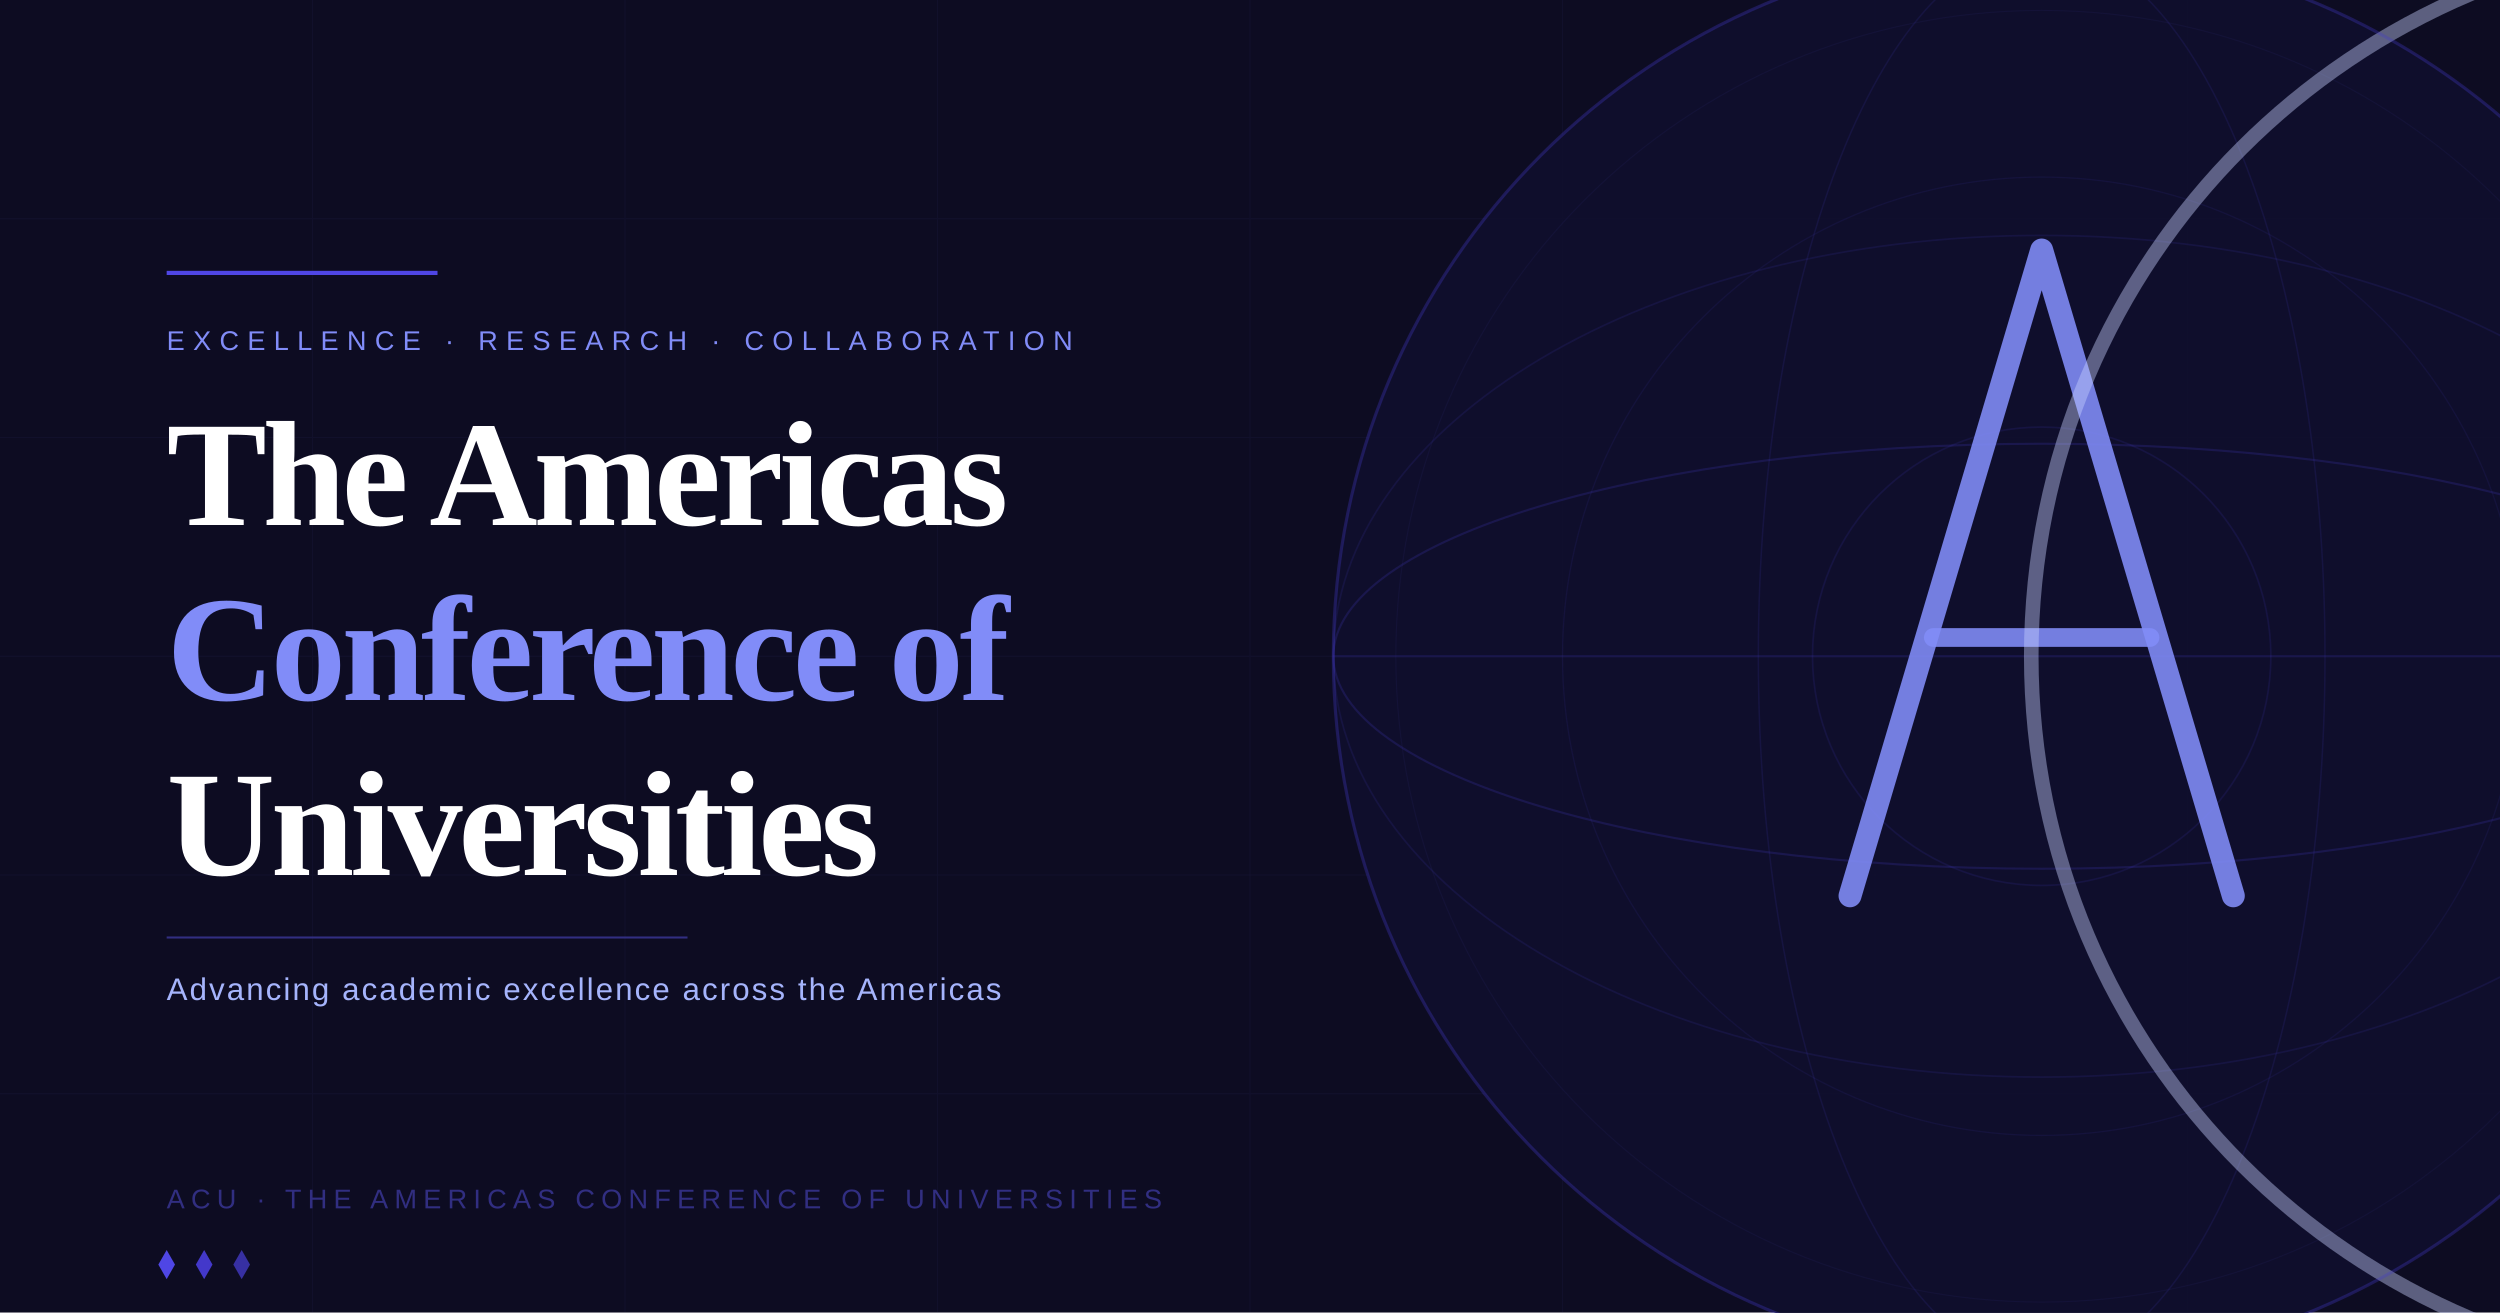
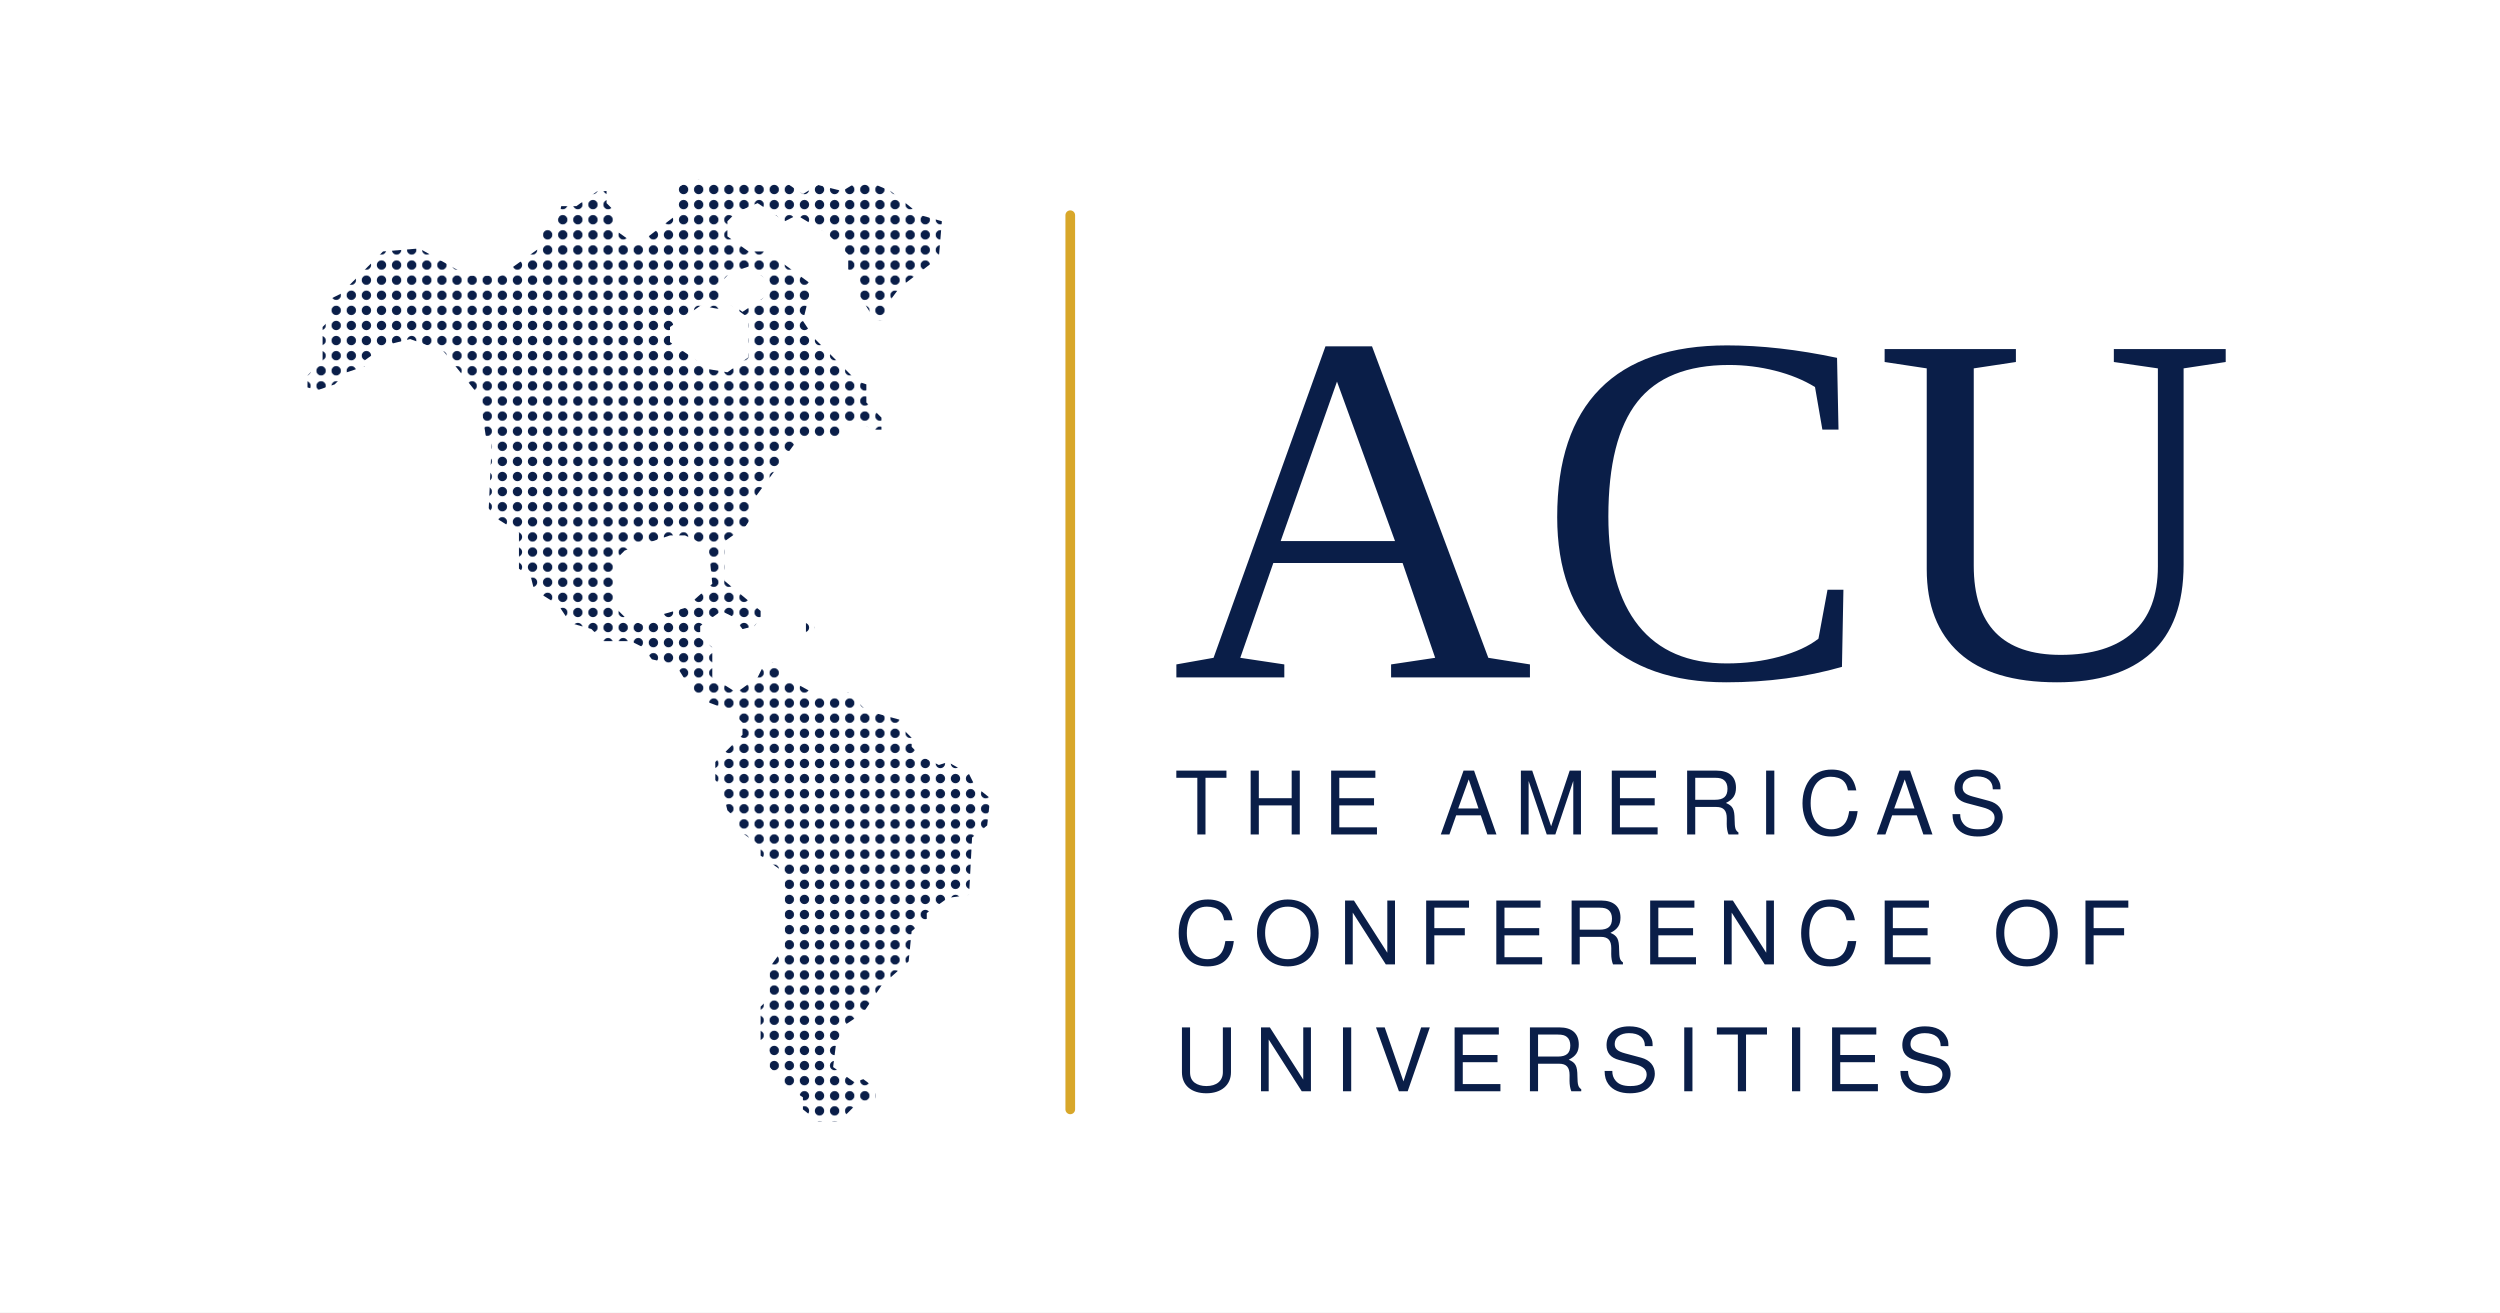
- <svg xmlns="http://www.w3.org/2000/svg" width="1200" height="630" viewBox="0 0 1200 630">
-   <path fill="#0d0c22" d="M0 0h1200v630H0z" />
-   <path fill="none" stroke="#6366f1" stroke-width=".5" d="M150 0v630M300 0v630M450 0v630M600 0v630M750 0v630M900 0v630M1050 0v630M0 105h1200M0 210h1200M0 315h1200M0 420h1200M0 525h1200" opacity=".05" />
-   <circle cx="980" cy="315" r="340" fill="#0f0e2e" opacity=".9" />
-   <ellipse cx="980" cy="315" fill="none" stroke="#3730a3" stroke-width="1" opacity=".28" rx="340" ry="102" />
-   <ellipse cx="980" cy="315" fill="none" stroke="#3730a3" stroke-width=".8" opacity=".18" rx="340" ry="202" />
-   <path stroke="#3730a3" stroke-width="1" d="M640 315h680" opacity=".26" />
-   <ellipse cx="980" cy="315" fill="none" stroke="#3730a3" stroke-width=".7" opacity=".18" rx="136" ry="340" />
-   <g fill="none" opacity=".14">
-     <circle cx="980" cy="315" r="110" stroke="#4338ca" stroke-width=".8" />
-     <circle cx="980" cy="315" r="230" stroke="#3730a3" stroke-width=".6" />
-     <circle cx="980" cy="315" r="310" stroke="#312e81" stroke-width=".5" />
+ <svg xmlns="http://www.w3.org/2000/svg" width="1200" height="630" aria-label="ACU — The Americas Conference of Universities" viewBox="0 0 1200 630">
+   <defs>
+     <clipPath id="americas" clipPathUnits="userSpaceOnUse">
+       <path fill-rule="evenodd" d="M243 371v4h3v-4ZM103 248l-14 14-4 2v7l-2 2v11l-5 5v4l3 1 6-2 4-4 6-2v-2l7-5 8-2 11 4 12 15 2 13 2 2-1 22 2 3 8 5v12l4 3 1 4 8 5 4 6 7 2 4 4h9l4 2 3 4 8 2 5 8 5 4 8 3 4 4v4l-9 9v6l2 2 2 8 3 3v3l8 6v3l7 5 1 4v21l-5 7v10l-3 3v12l3 3v5l5 6 6 4v4l5 4h9v-2l3-3 7-2v-4l-4-3-3 1-7-5 1-8 3-6 6-4 6-9 9-8 1-10 5-4v-2l7-5 7-1 1-19 5-4 1-9-5-4-2-4-7-4-3 1-6-3-3-3v-3l-4-4v-2l-11-3-6-6-10 1-11-6-4-5-3 1-2 4-7 5-8-5v-10l-4-3v-4l7-5 4 2 3 4 4-1 2-3v-2l-12-10v-13l7-5 2-3v-5l14-19 4-2h10l3-4 4-2 5 3h3v-4l-5-5v-6l-3-1-14-14-4-6 3-12-15-11h-6l-7-5v-5l3-3 7-3 9 6 4-2 10 6 7 7v5l4 4v5l5 8h4l1-7 3-4 13-10 1-12-7-2-10-8-7-3h-4l-5 3-8-2-5 3-6-4-8 1-22-2-6 3v9l-13 10-7-5v-6l-3-3v-4h-3l-7 5h-5l-1 4-5 4v5l-14 10h-11l-16-9Zm104 96 4 4 1 10-9 8-7 2-6 4-7-3-3-3v-16l3-3 15-5h5Zm-9-71 10-7 6 1 3-2 7 5v13l-7 5-6-1-13-9Zm26-20 7 5v4l-9 6-7-5v-5l3-3Z" clip-rule="evenodd" />
+     </clipPath>
+     <pattern id="mapDots" width="5" height="5" patternUnits="userSpaceOnUse">
+       <circle cx="2.5" cy="2.5" r="1.55" fill="#0a1e48" />
+     </pattern>
+   </defs>
+   <path fill="#fff" d="M0 0h1200v630H0z" />
+   <g clip-path="url(#americas)" transform="translate(34.5 -238.9)scale(1.45)">
+     <path fill="url(#mapDots)" d="M65 215h250v335H65z" />
  </g>
-   <path stroke="#818cf8" stroke-linecap="round" stroke-width="11" d="m980 120-92 310m92-310 92 310" opacity=".88" />
-   <path stroke="#818cf8" stroke-linecap="round" stroke-width="9" d="M928 306h104" opacity=".88" />
-   <path fill="none" stroke="#c7d2fe" stroke-linecap="round" stroke-width="7" d="M1320-30a340 340 0 1 0 0 690" opacity=".42" />
-   <circle cx="980" cy="315" r="340" fill="none" stroke="#4338ca" stroke-width="1.5" opacity=".32" />
-   <path fill="#4f46e5" d="M80 130h130v2H80z" />
-   <text x="80" y="168" fill="#818cf8" font-family="'Helvetica Neue', Arial, sans-serif" font-size="13" letter-spacing="4">EXCELLENCE · RESEARCH ·
-         COLLABORATION</text>
-   <text x="80" y="252" fill="#fff" font-family="Georgia, 'Times New Roman', serif" font-size="72" font-weight="700" letter-spacing="-2">The Americas</text>
-   <text x="80" y="336" fill="#818cf8" font-family="Georgia, 'Times New Roman', serif" font-size="72" font-weight="700" letter-spacing="-2">Conference
-         of</text>
-   <text x="80" y="420" fill="#fff" font-family="Georgia, 'Times New Roman', serif" font-size="72" font-weight="700" letter-spacing="-2">Universities</text>
-   <path stroke="#312e81" stroke-width="1" d="M80 450h250" />
-   <text x="80" y="480" fill="#a5b4fc" font-family="'Helvetica Neue', Arial, sans-serif" font-size="15" letter-spacing="1">Advancing academic
-         excellence across the Americas</text>
-   <text x="80" y="580" fill="#312e81" font-family="'Helvetica Neue', Arial, sans-serif" font-size="13" letter-spacing="3">ACU · THE AMERICAS
-         CONFERENCE OF UNIVERSITIES</text>
-   <path fill="#4f46e5" d="m80 600 4 7-4 7-4-7Z" />
-   <path fill="#4338ca" d="m98 600 4 7-4 7-4-7Z" />
-   <path fill="#3730a3" d="m116 600 4 7-4 7-4-7Z" />
+   <path stroke="#d8a72a" stroke-linecap="round" stroke-width="4.64" d="M513.725 103.3v429.2" />
+   <g fill="#0a1e48">
+     <text x="364" y="389" font-family="GFS Didot, Didot, Times New Roman, Times, serif" font-size="166" font-weight="400" letter-spacing="1" transform="translate(34.5 -238.9)scale(1.45)">
+                 ACU
+             </text>
+     <g font-family="Nimbus Sans, Arial, Helvetica, sans-serif" font-size="29" font-weight="500" letter-spacing="5.5">
+       <text x="365" y="441" transform="translate(34.5 -238.9)scale(1.45)">THE AMERICAS</text>
+       <text x="365" y="484" transform="translate(34.5 -238.9)scale(1.45)">CONFERENCE OF</text>
+       <text x="365" y="526" transform="translate(34.5 -238.9)scale(1.45)">UNIVERSITIES</text>
+     </g>
+   </g>
</svg>
